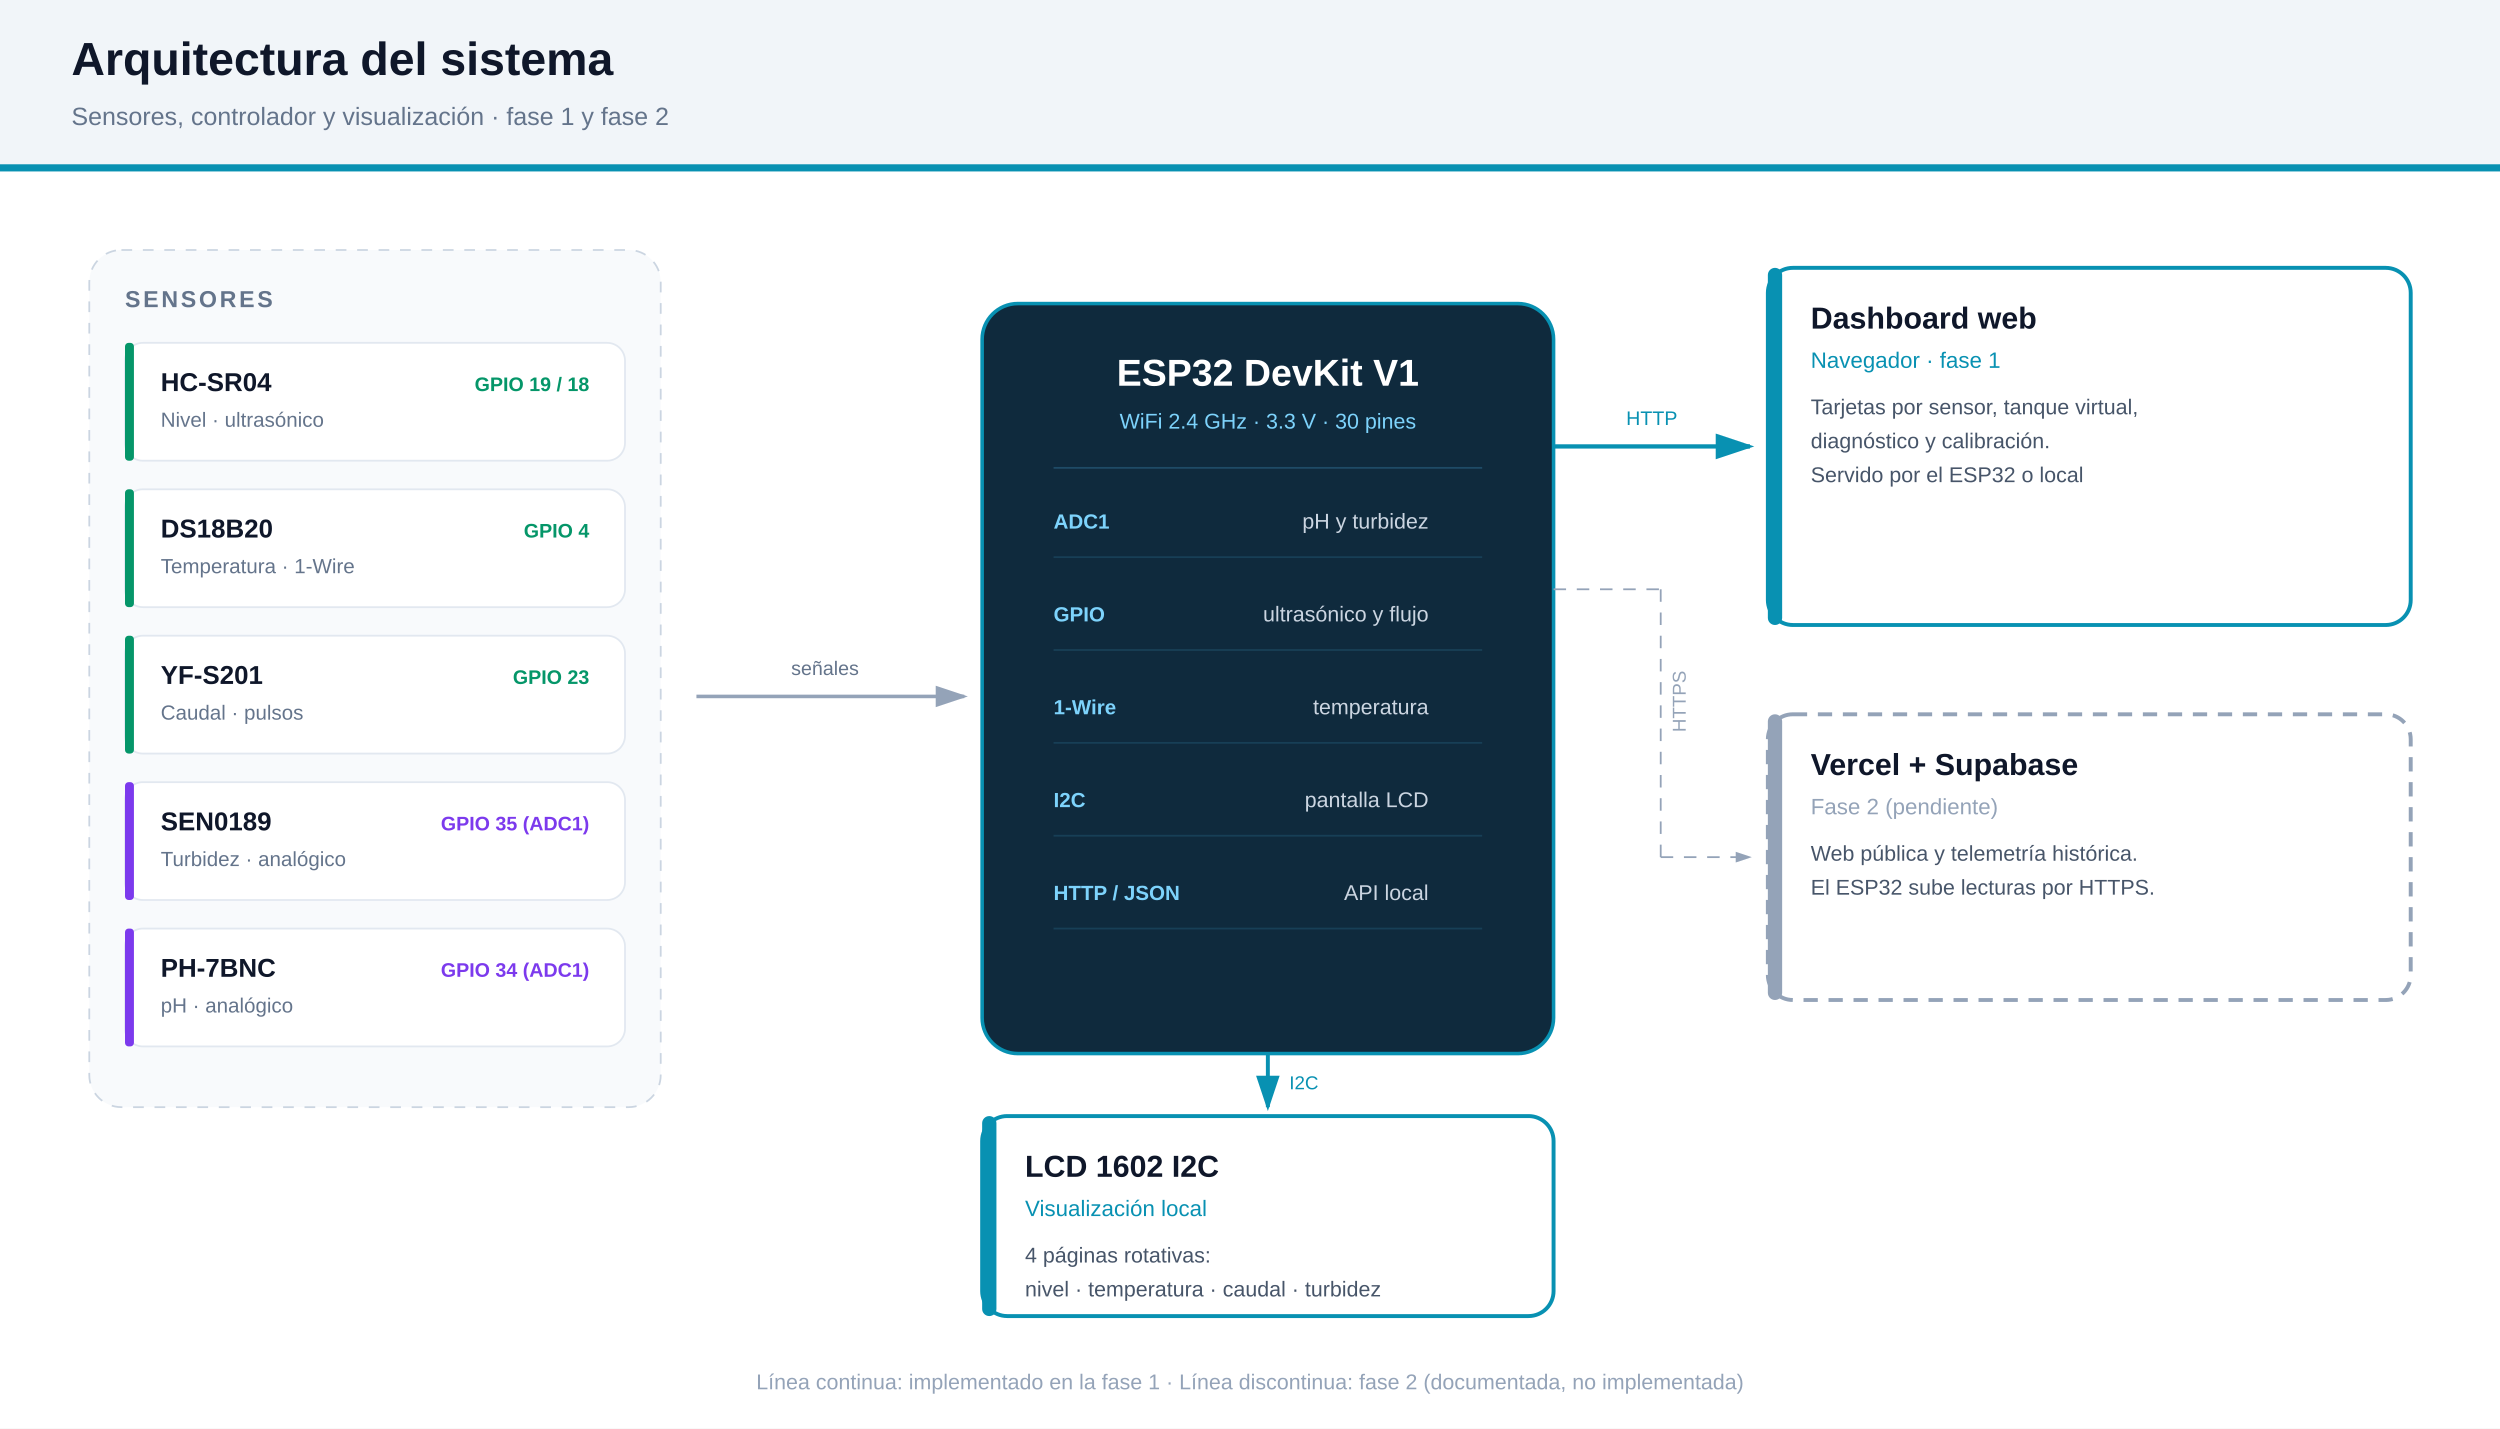
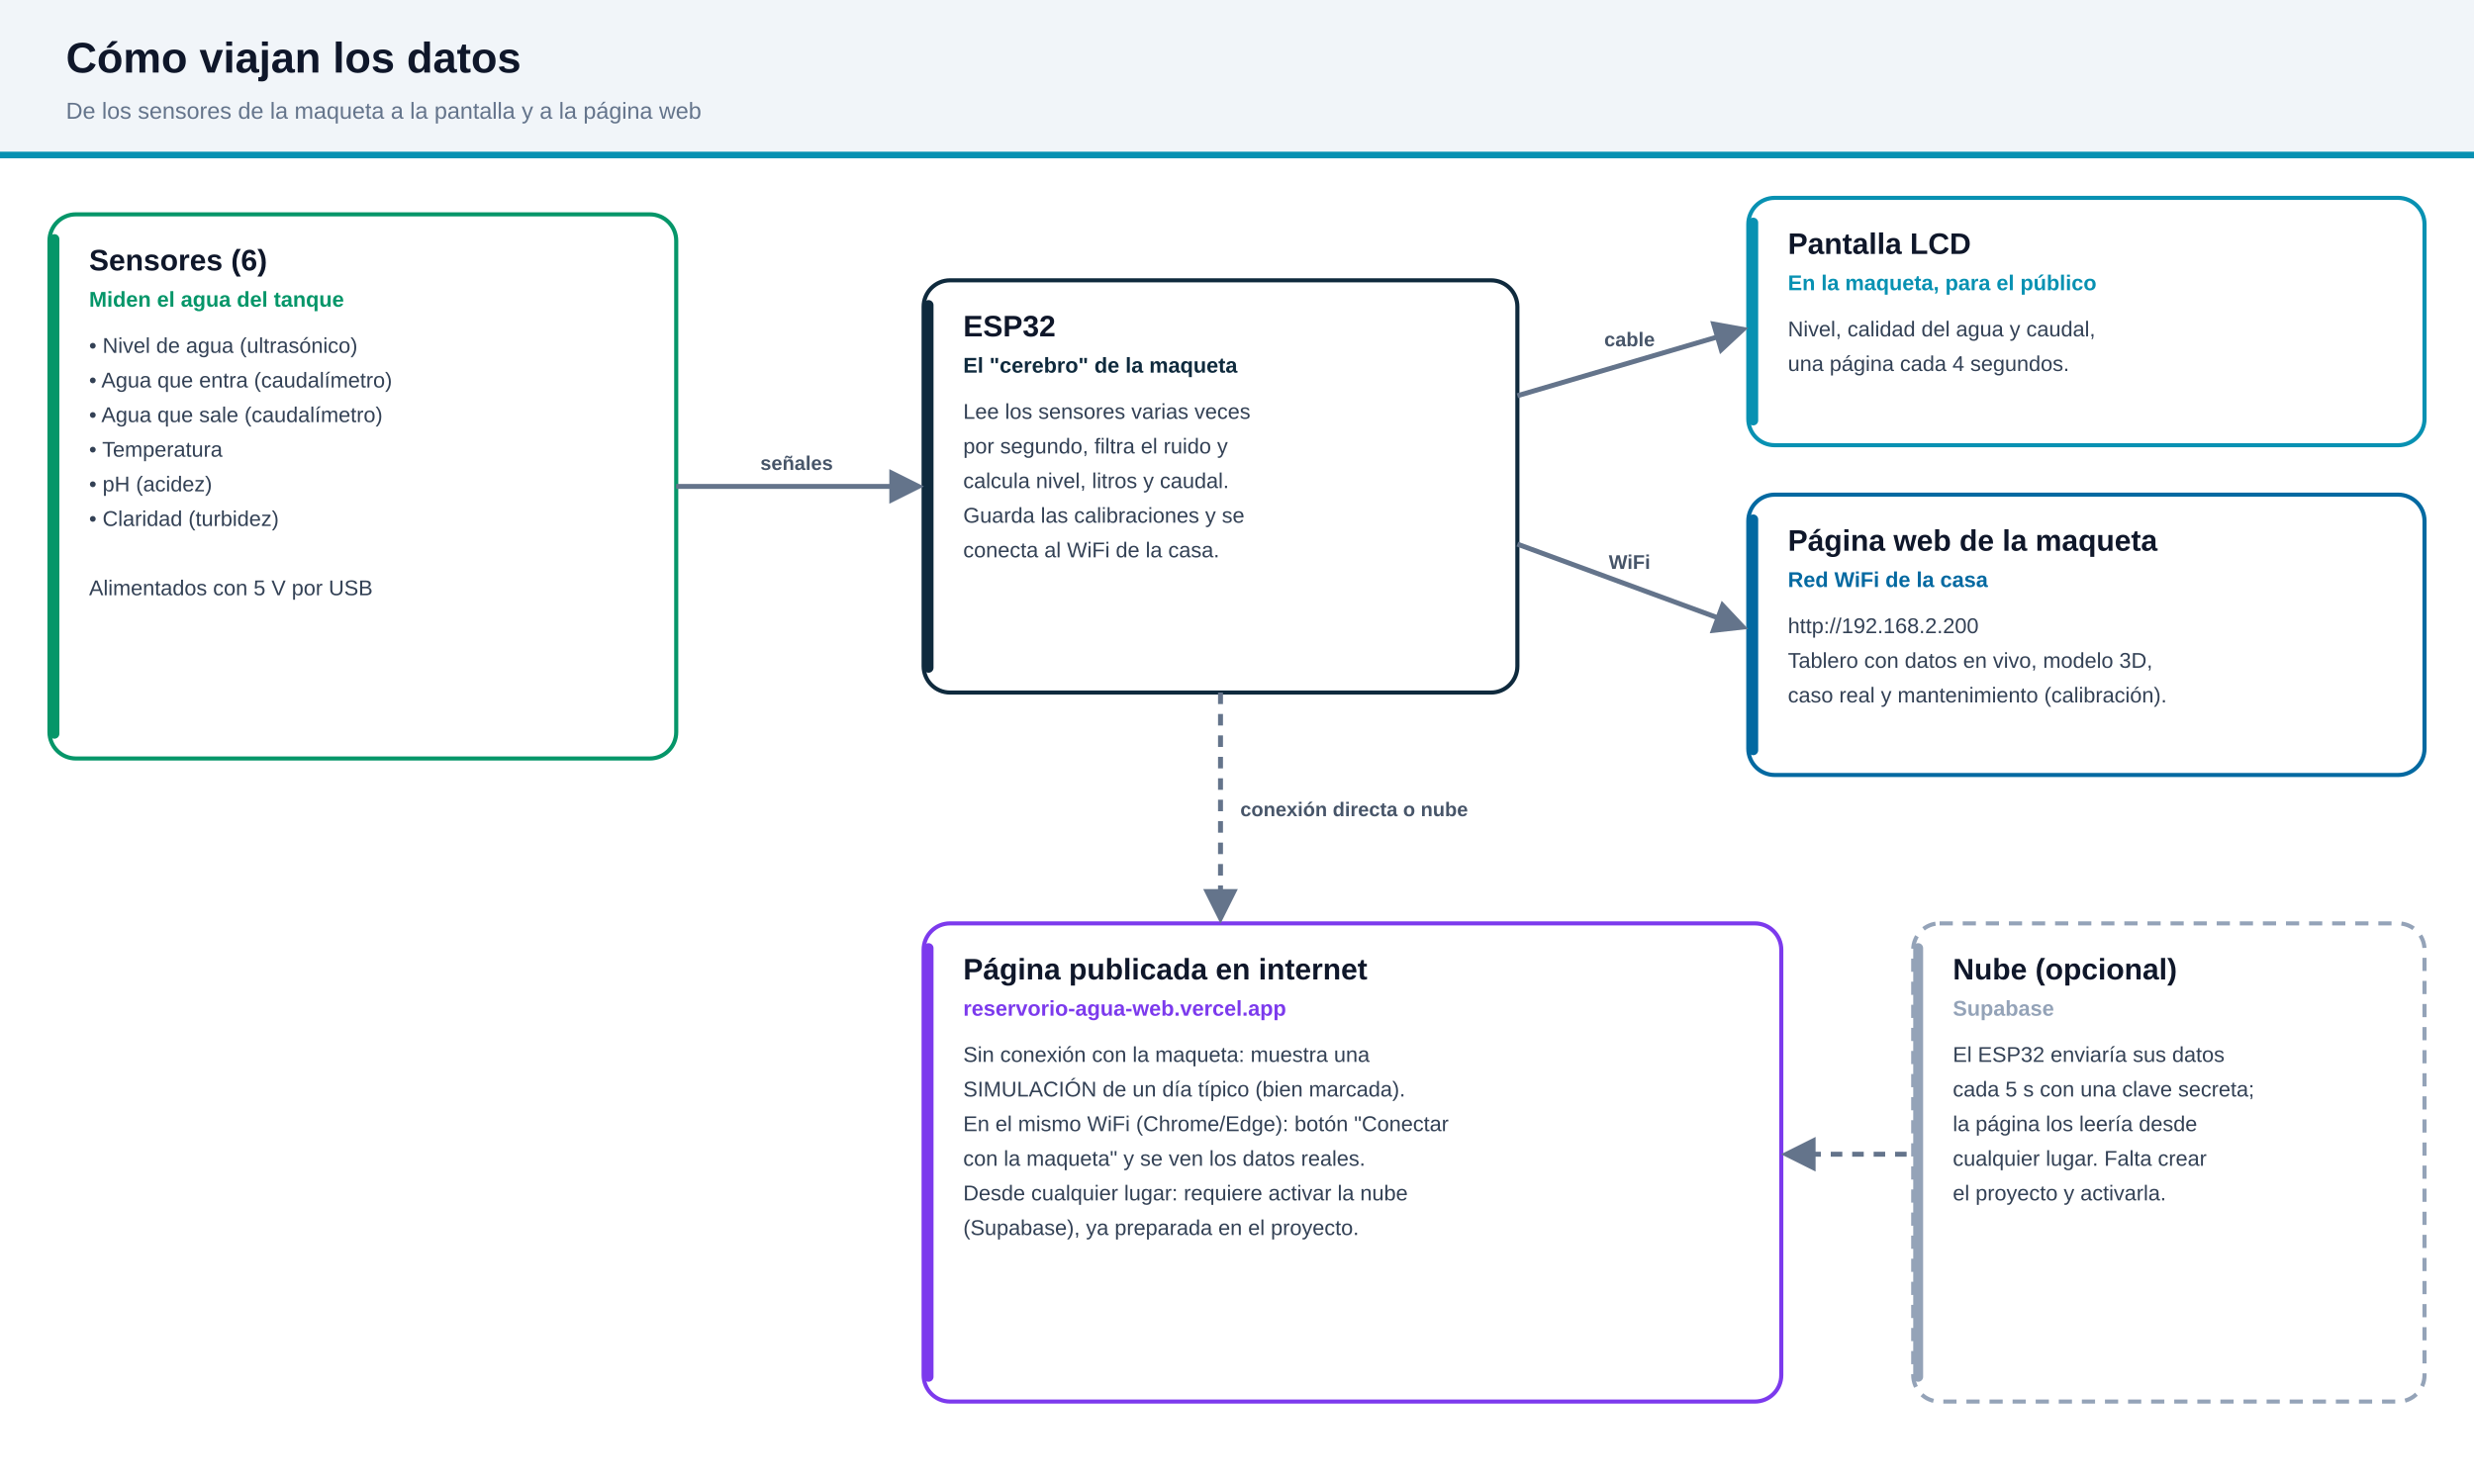
- <svg xmlns="http://www.w3.org/2000/svg" width="1400" height="800" viewBox="0 0 1400 800">
-   <rect width="1400" height="800" fill="#ffffff" />
-   <rect width="1400" height="96" fill="#f1f5f9" />
-   <rect x="0" y="92" width="1400" height="4" fill="#0891b2" />
-   <text x="40" y="42" font-size="26" font-weight="700" fill="#0f172a" font-family="Arial, Helvetica, sans-serif">Arquitectura del sistema</text>
-   <text x="40" y="70" font-size="14" fill="#64748b" font-family="Arial, Helvetica, sans-serif">Sensores, controlador y visualización · fase 1 y fase 2</text>
-   <rect x="50" y="140" width="320" height="480" rx="18" fill="#f8fafc" stroke="#cbd5e1" stroke-dasharray="6 6" />
-   <text x="70" y="172" font-size="13" font-weight="700" fill="#64748b" letter-spacing="1.5" font-family="Arial, Helvetica, sans-serif">SENSORES</text>
-   <rect x="70" y="192" width="280" height="66" rx="10" fill="#ffffff" stroke="#e2e8f0" />
-   <rect x="70" y="192" width="5" height="66" rx="2" fill="#059669" />
-   <text x="90" y="219" font-size="14.5" font-weight="700" fill="#0f172a" font-family="Arial, Helvetica, sans-serif">HC-SR04</text>
-   <text x="90" y="239" font-size="11.5" fill="#64748b" font-family="Arial, Helvetica, sans-serif">Nivel · ultrasónico</text>
-   <text x="330" y="219" text-anchor="end" font-size="11" font-weight="600" fill="#059669" font-family="Arial, Helvetica, sans-serif">GPIO 19 / 18</text>
-   <rect x="70" y="274" width="280" height="66" rx="10" fill="#ffffff" stroke="#e2e8f0" />
-   <rect x="70" y="274" width="5" height="66" rx="2" fill="#059669" />
-   <text x="90" y="301" font-size="14.5" font-weight="700" fill="#0f172a" font-family="Arial, Helvetica, sans-serif">DS18B20</text>
-   <text x="90" y="321" font-size="11.5" fill="#64748b" font-family="Arial, Helvetica, sans-serif">Temperatura · 1-Wire</text>
-   <text x="330" y="301" text-anchor="end" font-size="11" font-weight="600" fill="#059669" font-family="Arial, Helvetica, sans-serif">GPIO 4</text>
-   <rect x="70" y="356" width="280" height="66" rx="10" fill="#ffffff" stroke="#e2e8f0" />
-   <rect x="70" y="356" width="5" height="66" rx="2" fill="#059669" />
-   <text x="90" y="383" font-size="14.5" font-weight="700" fill="#0f172a" font-family="Arial, Helvetica, sans-serif">YF-S201</text>
-   <text x="90" y="403" font-size="11.5" fill="#64748b" font-family="Arial, Helvetica, sans-serif">Caudal · pulsos</text>
-   <text x="330" y="383" text-anchor="end" font-size="11" font-weight="600" fill="#059669" font-family="Arial, Helvetica, sans-serif">GPIO 23</text>
-   <rect x="70" y="438" width="280" height="66" rx="10" fill="#ffffff" stroke="#e2e8f0" />
-   <rect x="70" y="438" width="5" height="66" rx="2" fill="#7c3aed" />
-   <text x="90" y="465" font-size="14.5" font-weight="700" fill="#0f172a" font-family="Arial, Helvetica, sans-serif">SEN0189</text>
-   <text x="90" y="485" font-size="11.5" fill="#64748b" font-family="Arial, Helvetica, sans-serif">Turbidez · analógico</text>
-   <text x="330" y="465" text-anchor="end" font-size="11" font-weight="600" fill="#7c3aed" font-family="Arial, Helvetica, sans-serif">GPIO 35 (ADC1)</text>
-   <rect x="70" y="520" width="280" height="66" rx="10" fill="#ffffff" stroke="#e2e8f0" />
-   <rect x="70" y="520" width="5" height="66" rx="2" fill="#7c3aed" />
-   <text x="90" y="547" font-size="14.5" font-weight="700" fill="#0f172a" font-family="Arial, Helvetica, sans-serif">PH-7BNC</text>
-   <text x="90" y="567" font-size="11.5" fill="#64748b" font-family="Arial, Helvetica, sans-serif">pH · analógico</text>
-   <text x="330" y="547" text-anchor="end" font-size="11" font-weight="600" fill="#7c3aed" font-family="Arial, Helvetica, sans-serif">GPIO 34 (ADC1)</text>
-   <rect x="550" y="170" width="320" height="420" rx="20" fill="#0f2a3d" />
-   <rect x="550" y="170" width="320" height="420" rx="20" fill="none" stroke="#0891b2" stroke-width="2" />
-   <text x="710" y="216" text-anchor="middle" font-size="21" font-weight="700" fill="#ffffff" font-family="Arial, Helvetica, sans-serif">ESP32 DevKit V1</text>
-   <text x="710" y="240" text-anchor="middle" font-size="12" fill="#7dd3fc" font-family="Arial, Helvetica, sans-serif">WiFi 2.4 GHz · 3.3 V · 30 pines</text>
-   <line x1="590" y1="262" x2="830" y2="262" stroke="#1e4b66" />
-   <text x="590" y="296" font-size="11.5" font-weight="700" fill="#7dd3fc" font-family="Arial, Helvetica, sans-serif">ADC1</text>
-   <text x="800" y="296" text-anchor="end" font-size="12" fill="#cbd5e1" font-family="Arial, Helvetica, sans-serif">pH y turbidez</text>
-   <line x1="590" y1="312" x2="830" y2="312" stroke="#173f56" />
-   <text x="590" y="348" font-size="11.5" font-weight="700" fill="#7dd3fc" font-family="Arial, Helvetica, sans-serif">GPIO</text>
-   <text x="800" y="348" text-anchor="end" font-size="12" fill="#cbd5e1" font-family="Arial, Helvetica, sans-serif">ultrasónico y flujo</text>
-   <line x1="590" y1="364" x2="830" y2="364" stroke="#173f56" />
-   <text x="590" y="400" font-size="11.5" font-weight="700" fill="#7dd3fc" font-family="Arial, Helvetica, sans-serif">1-Wire</text>
-   <text x="800" y="400" text-anchor="end" font-size="12" fill="#cbd5e1" font-family="Arial, Helvetica, sans-serif">temperatura</text>
-   <line x1="590" y1="416" x2="830" y2="416" stroke="#173f56" />
-   <text x="590" y="452" font-size="11.5" font-weight="700" fill="#7dd3fc" font-family="Arial, Helvetica, sans-serif">I2C</text>
-   <text x="800" y="452" text-anchor="end" font-size="12" fill="#cbd5e1" font-family="Arial, Helvetica, sans-serif">pantalla LCD</text>
-   <line x1="590" y1="468" x2="830" y2="468" stroke="#173f56" />
-   <text x="590" y="504" font-size="11.5" font-weight="700" fill="#7dd3fc" font-family="Arial, Helvetica, sans-serif">HTTP / JSON</text>
-   <text x="800" y="504" text-anchor="end" font-size="12" fill="#cbd5e1" font-family="Arial, Helvetica, sans-serif">API local</text>
-   <line x1="590" y1="520" x2="830" y2="520" stroke="#173f56" />
-   <line x1="710" y1="590" x2="710" y2="620" stroke="#0891b2" stroke-width="2.2" marker-end="url(#arrow2)" />
-   <text x="722" y="610" font-size="10.5" fill="#0891b2" font-family="Arial, Helvetica, sans-serif">I2C</text>
-   <rect x="550" y="625" width="320" height="112" rx="14" fill="#ffffff" stroke="#0891b2" stroke-width="2.2" />
-   <rect x="550" y="625" width="8" height="112" rx="4" fill="#0891b2" />
-   <text x="574" y="659" font-size="17" font-weight="700" fill="#0f172a" font-family="Arial, Helvetica, sans-serif">LCD 1602 I2C</text>
-   <text x="574" y="681" font-size="12.5" fill="#0891b2" font-family="Arial, Helvetica, sans-serif">Visualización local</text>
-   <text x="574" y="707" font-size="12" fill="#475569" font-family="Arial, Helvetica, sans-serif">4 páginas rotativas:</text>
-   <text x="574" y="726" font-size="12" fill="#475569" font-family="Arial, Helvetica, sans-serif">nivel · temperatura · caudal · turbidez</text>
+ <svg xmlns="http://www.w3.org/2000/svg" width="1500" height="900" viewBox="0 0 1500 900">
  <defs>
-     <marker id="arrow" markerWidth="10" markerHeight="10" refX="8" refY="3" orient="auto" markerUnits="strokeWidth">
-       <path d="M0,0 L0,6 L9,3 z" fill="#94a3b8" />
-     </marker>
-     <marker id="arrow2" markerWidth="10" markerHeight="10" refX="8" refY="3" orient="auto" markerUnits="strokeWidth">
-       <path d="M0,0 L0,6 L9,3 z" fill="#0891b2" />
+     <marker id="m" viewBox="0 0 10 10" refX="8" refY="5" markerWidth="7" markerHeight="7" orient="auto">
+       <path d="M0 0 10 5 0 10z" fill="#64748b" />
    </marker>
  </defs>
-   <line x1="390" y1="390" x2="540" y2="390" stroke="#94a3b8" stroke-width="2" marker-end="url(#arrow)" />
-   <text x="462" y="378" text-anchor="middle" font-size="11" fill="#64748b" font-family="Arial, Helvetica, sans-serif">señales</text>
-   <rect x="990" y="150" width="360" height="200" rx="14" fill="#ffffff" stroke="#0891b2" stroke-width="2.2" />
-   <rect x="990" y="150" width="8" height="200" rx="4" fill="#0891b2" />
-   <text x="1014" y="184" font-size="17" font-weight="700" fill="#0f172a" font-family="Arial, Helvetica, sans-serif">Dashboard web</text>
-   <text x="1014" y="206" font-size="12.5" fill="#0891b2" font-family="Arial, Helvetica, sans-serif">Navegador · fase 1</text>
-   <text x="1014" y="232" font-size="12" fill="#475569" font-family="Arial, Helvetica, sans-serif">Tarjetas por sensor, tanque virtual,</text>
-   <text x="1014" y="251" font-size="12" fill="#475569" font-family="Arial, Helvetica, sans-serif">diagnóstico y calibración.</text>
-   <text x="1014" y="270" font-size="12" fill="#475569" font-family="Arial, Helvetica, sans-serif">Servido por el ESP32 o local</text>
-   <line x1="870" y1="250" x2="980" y2="250" stroke="#0891b2" stroke-width="2.4" marker-end="url(#arrow2)" />
-   <text x="925" y="238" text-anchor="middle" font-size="11" fill="#0891b2" font-family="Arial, Helvetica, sans-serif">HTTP</text>
-   <rect x="990" y="400" width="360" height="160" rx="14" fill="#ffffff" stroke="#94a3b8" stroke-width="2.2" stroke-dasharray="8 6" />
-   <rect x="990" y="400" width="8" height="160" rx="4" fill="#94a3b8" />
-   <text x="1014" y="434" font-size="17" font-weight="700" fill="#0f172a" font-family="Arial, Helvetica, sans-serif">Vercel + Supabase</text>
-   <text x="1014" y="456" font-size="12.5" fill="#94a3b8" font-family="Arial, Helvetica, sans-serif">Fase 2 (pendiente)</text>
-   <text x="1014" y="482" font-size="12" fill="#475569" font-family="Arial, Helvetica, sans-serif">Web pública y telemetría histórica.</text>
-   <text x="1014" y="501" font-size="12" fill="#475569" font-family="Arial, Helvetica, sans-serif">El ESP32 sube lecturas por HTTPS.</text>
-   <line x1="870" y1="330" x2="930" y2="330" stroke="#94a3b8" stroke-dasharray="7 6" />
-   <line x1="930" y1="330" x2="930" y2="480" stroke="#94a3b8" stroke-dasharray="7 6" />
-   <line x1="930" y1="480" x2="980" y2="480" stroke="#94a3b8" stroke-dasharray="7 6" marker-end="url(#arrow)" />
-   <text x="944" y="410" font-size="10.5" fill="#94a3b8" font-family="Arial, Helvetica, sans-serif" transform="rotate(-90 944 410)">HTTPS</text>
-   <text x="700.0" y="778" text-anchor="middle" font-size="12" fill="#94a3b8" font-family="Arial, Helvetica, sans-serif">Línea continua: implementado en la fase 1 · Línea discontinua: fase 2 (documentada, no implementada)</text>
+   <rect width="1500" height="900" fill="#ffffff" />
+   <rect width="1500" height="96" fill="#f1f5f9" />
+   <rect x="0" y="92" width="1500" height="4" fill="#0891b2" />
+   <text x="40" y="44" font-size="26" font-weight="700" fill="#0f172a" text-anchor="start" font-family="Arial, Helvetica, sans-serif">Cómo viajan los datos</text>
+   <text x="40" y="72" font-size="14" font-weight="400" fill="#64748b" text-anchor="start" font-family="Arial, Helvetica, sans-serif">De los sensores de la maqueta a la pantalla y a la página web</text>
+   <rect x="30" y="130" width="380" height="330" rx="16" fill="#ffffff" stroke="#059669" stroke-width="2.5" />
+   <rect x="30" y="142" width="6" height="306" rx="3" fill="#059669" />
+   <text x="54" y="164" font-size="18" font-weight="700" fill="#0f172a" text-anchor="start" font-family="Arial, Helvetica, sans-serif">Sensores (6)</text>
+   <text x="54" y="186" font-size="13" font-weight="600" fill="#059669" text-anchor="start" font-family="Arial, Helvetica, sans-serif">Miden el agua del tanque</text>
+   <text x="54" y="214" font-size="13" font-weight="400" fill="#334155" text-anchor="start" font-family="Arial, Helvetica, sans-serif">• Nivel de agua (ultrasónico)</text>
+   <text x="54" y="235" font-size="13" font-weight="400" fill="#334155" text-anchor="start" font-family="Arial, Helvetica, sans-serif">• Agua que entra (caudalímetro)</text>
+   <text x="54" y="256" font-size="13" font-weight="400" fill="#334155" text-anchor="start" font-family="Arial, Helvetica, sans-serif">• Agua que sale (caudalímetro)</text>
+   <text x="54" y="277" font-size="13" font-weight="400" fill="#334155" text-anchor="start" font-family="Arial, Helvetica, sans-serif">• Temperatura</text>
+   <text x="54" y="298" font-size="13" font-weight="400" fill="#334155" text-anchor="start" font-family="Arial, Helvetica, sans-serif">• pH (acidez)</text>
+   <text x="54" y="319" font-size="13" font-weight="400" fill="#334155" text-anchor="start" font-family="Arial, Helvetica, sans-serif">• Claridad (turbidez)</text>
+   <text x="54" y="340" font-size="13" font-weight="400" fill="#334155" text-anchor="start" font-family="Arial, Helvetica, sans-serif" />
+   <text x="54" y="361" font-size="13" font-weight="400" fill="#334155" text-anchor="start" font-family="Arial, Helvetica, sans-serif">Alimentados con 5 V por USB</text>
+   <rect x="560" y="170" width="360" height="250" rx="16" fill="#ffffff" stroke="#0f2a3d" stroke-width="2.5" />
+   <rect x="560" y="182" width="6" height="226" rx="3" fill="#0f2a3d" />
+   <text x="584" y="204" font-size="18" font-weight="700" fill="#0f172a" text-anchor="start" font-family="Arial, Helvetica, sans-serif">ESP32</text>
+   <text x="584" y="226" font-size="13" font-weight="600" fill="#0f2a3d" text-anchor="start" font-family="Arial, Helvetica, sans-serif">El "cerebro" de la maqueta</text>
+   <text x="584" y="254" font-size="13" font-weight="400" fill="#334155" text-anchor="start" font-family="Arial, Helvetica, sans-serif">Lee los sensores varias veces</text>
+   <text x="584" y="275" font-size="13" font-weight="400" fill="#334155" text-anchor="start" font-family="Arial, Helvetica, sans-serif">por segundo, filtra el ruido y</text>
+   <text x="584" y="296" font-size="13" font-weight="400" fill="#334155" text-anchor="start" font-family="Arial, Helvetica, sans-serif">calcula nivel, litros y caudal.</text>
+   <text x="584" y="317" font-size="13" font-weight="400" fill="#334155" text-anchor="start" font-family="Arial, Helvetica, sans-serif">Guarda las calibraciones y se</text>
+   <text x="584" y="338" font-size="13" font-weight="400" fill="#334155" text-anchor="start" font-family="Arial, Helvetica, sans-serif">conecta al WiFi de la casa.</text>
+   <line x1="410" y1="295" x2="556" y2="295" stroke="#64748b" stroke-width="3" marker-end="url(#m)" />
+   <text x="483.0" y="285.0" font-size="12" font-weight="600" fill="#475569" text-anchor="middle" font-family="Arial, Helvetica, sans-serif">señales</text>
+   <rect x="1060" y="120" width="410" height="150" rx="16" fill="#ffffff" stroke="#0891b2" stroke-width="2.5" />
+   <rect x="1060" y="132" width="6" height="126" rx="3" fill="#0891b2" />
+   <text x="1084" y="154" font-size="18" font-weight="700" fill="#0f172a" text-anchor="start" font-family="Arial, Helvetica, sans-serif">Pantalla LCD</text>
+   <text x="1084" y="176" font-size="13" font-weight="600" fill="#0891b2" text-anchor="start" font-family="Arial, Helvetica, sans-serif">En la maqueta, para el público</text>
+   <text x="1084" y="204" font-size="13" font-weight="400" fill="#334155" text-anchor="start" font-family="Arial, Helvetica, sans-serif">Nivel, calidad del agua y caudal,</text>
+   <text x="1084" y="225" font-size="13" font-weight="400" fill="#334155" text-anchor="start" font-family="Arial, Helvetica, sans-serif">una página cada 4 segundos.</text>
+   <line x1="920" y1="240" x2="1056" y2="200" stroke="#64748b" stroke-width="3" marker-end="url(#m)" />
+   <text x="988.0" y="210.0" font-size="12" font-weight="600" fill="#475569" text-anchor="middle" font-family="Arial, Helvetica, sans-serif">cable</text>
+   <rect x="1060" y="300" width="410" height="170" rx="16" fill="#ffffff" stroke="#0369a1" stroke-width="2.5" />
+   <rect x="1060" y="312" width="6" height="146" rx="3" fill="#0369a1" />
+   <text x="1084" y="334" font-size="18" font-weight="700" fill="#0f172a" text-anchor="start" font-family="Arial, Helvetica, sans-serif">Página web de la maqueta</text>
+   <text x="1084" y="356" font-size="13" font-weight="600" fill="#0369a1" text-anchor="start" font-family="Arial, Helvetica, sans-serif">Red WiFi de la casa</text>
+   <text x="1084" y="384" font-size="13" font-weight="400" fill="#334155" text-anchor="start" font-family="Arial, Helvetica, sans-serif">http://192.168.2.200</text>
+   <text x="1084" y="405" font-size="13" font-weight="400" fill="#334155" text-anchor="start" font-family="Arial, Helvetica, sans-serif">Tablero con datos en vivo, modelo 3D,</text>
+   <text x="1084" y="426" font-size="13" font-weight="400" fill="#334155" text-anchor="start" font-family="Arial, Helvetica, sans-serif">caso real y mantenimiento (calibración).</text>
+   <line x1="920" y1="330" x2="1056" y2="380" stroke="#64748b" stroke-width="3" marker-end="url(#m)" />
+   <text x="988.0" y="345.0" font-size="12" font-weight="600" fill="#475569" text-anchor="middle" font-family="Arial, Helvetica, sans-serif">WiFi</text>
+   <rect x="560" y="560" width="520" height="290" rx="16" fill="#ffffff" stroke="#7c3aed" stroke-width="2.5" />
+   <rect x="560" y="572" width="6" height="266" rx="3" fill="#7c3aed" />
+   <text x="584" y="594" font-size="18" font-weight="700" fill="#0f172a" text-anchor="start" font-family="Arial, Helvetica, sans-serif">Página publicada en internet</text>
+   <text x="584" y="616" font-size="13" font-weight="600" fill="#7c3aed" text-anchor="start" font-family="Arial, Helvetica, sans-serif">reservorio-agua-web.vercel.app</text>
+   <text x="584" y="644" font-size="13" font-weight="400" fill="#334155" text-anchor="start" font-family="Arial, Helvetica, sans-serif">Sin conexión con la maqueta: muestra una</text>
+   <text x="584" y="665" font-size="13" font-weight="400" fill="#334155" text-anchor="start" font-family="Arial, Helvetica, sans-serif">SIMULACIÓN de un día típico (bien marcada).</text>
+   <text x="584" y="686" font-size="13" font-weight="400" fill="#334155" text-anchor="start" font-family="Arial, Helvetica, sans-serif">En el mismo WiFi (Chrome/Edge): botón "Conectar</text>
+   <text x="584" y="707" font-size="13" font-weight="400" fill="#334155" text-anchor="start" font-family="Arial, Helvetica, sans-serif">con la maqueta" y se ven los datos reales.</text>
+   <text x="584" y="728" font-size="13" font-weight="400" fill="#334155" text-anchor="start" font-family="Arial, Helvetica, sans-serif">Desde cualquier lugar: requiere activar la nube</text>
+   <text x="584" y="749" font-size="13" font-weight="400" fill="#334155" text-anchor="start" font-family="Arial, Helvetica, sans-serif">(Supabase), ya preparada en el proyecto.</text>
+   <line x1="740" y1="420" x2="740" y2="556" stroke="#64748b" stroke-width="3" stroke-dasharray="7 6" marker-end="url(#m)" />
+   <text x="752" y="495" font-size="12" font-weight="600" fill="#475569" text-anchor="start" font-family="Arial, Helvetica, sans-serif">conexión directa o nube</text>
+   <rect x="1160" y="560" width="310" height="290" rx="16" fill="#ffffff" stroke="#94a3b8" stroke-width="2.5" stroke-dasharray="8 6" />
+   <rect x="1160" y="572" width="6" height="266" rx="3" fill="#94a3b8" />
+   <text x="1184" y="594" font-size="18" font-weight="700" fill="#0f172a" text-anchor="start" font-family="Arial, Helvetica, sans-serif">Nube (opcional)</text>
+   <text x="1184" y="616" font-size="13" font-weight="600" fill="#94a3b8" text-anchor="start" font-family="Arial, Helvetica, sans-serif">Supabase</text>
+   <text x="1184" y="644" font-size="13" font-weight="400" fill="#334155" text-anchor="start" font-family="Arial, Helvetica, sans-serif">El ESP32 enviaría sus datos</text>
+   <text x="1184" y="665" font-size="13" font-weight="400" fill="#334155" text-anchor="start" font-family="Arial, Helvetica, sans-serif">cada 5 s con una clave secreta;</text>
+   <text x="1184" y="686" font-size="13" font-weight="400" fill="#334155" text-anchor="start" font-family="Arial, Helvetica, sans-serif">la página los leería desde</text>
+   <text x="1184" y="707" font-size="13" font-weight="400" fill="#334155" text-anchor="start" font-family="Arial, Helvetica, sans-serif">cualquier lugar. Falta crear</text>
+   <text x="1184" y="728" font-size="13" font-weight="400" fill="#334155" text-anchor="start" font-family="Arial, Helvetica, sans-serif">el proyecto y activarla.</text>
+   <line x1="1156" y1="700" x2="1084" y2="700" stroke="#64748b" stroke-width="3" stroke-dasharray="7 6" marker-end="url(#m)" />
</svg>
